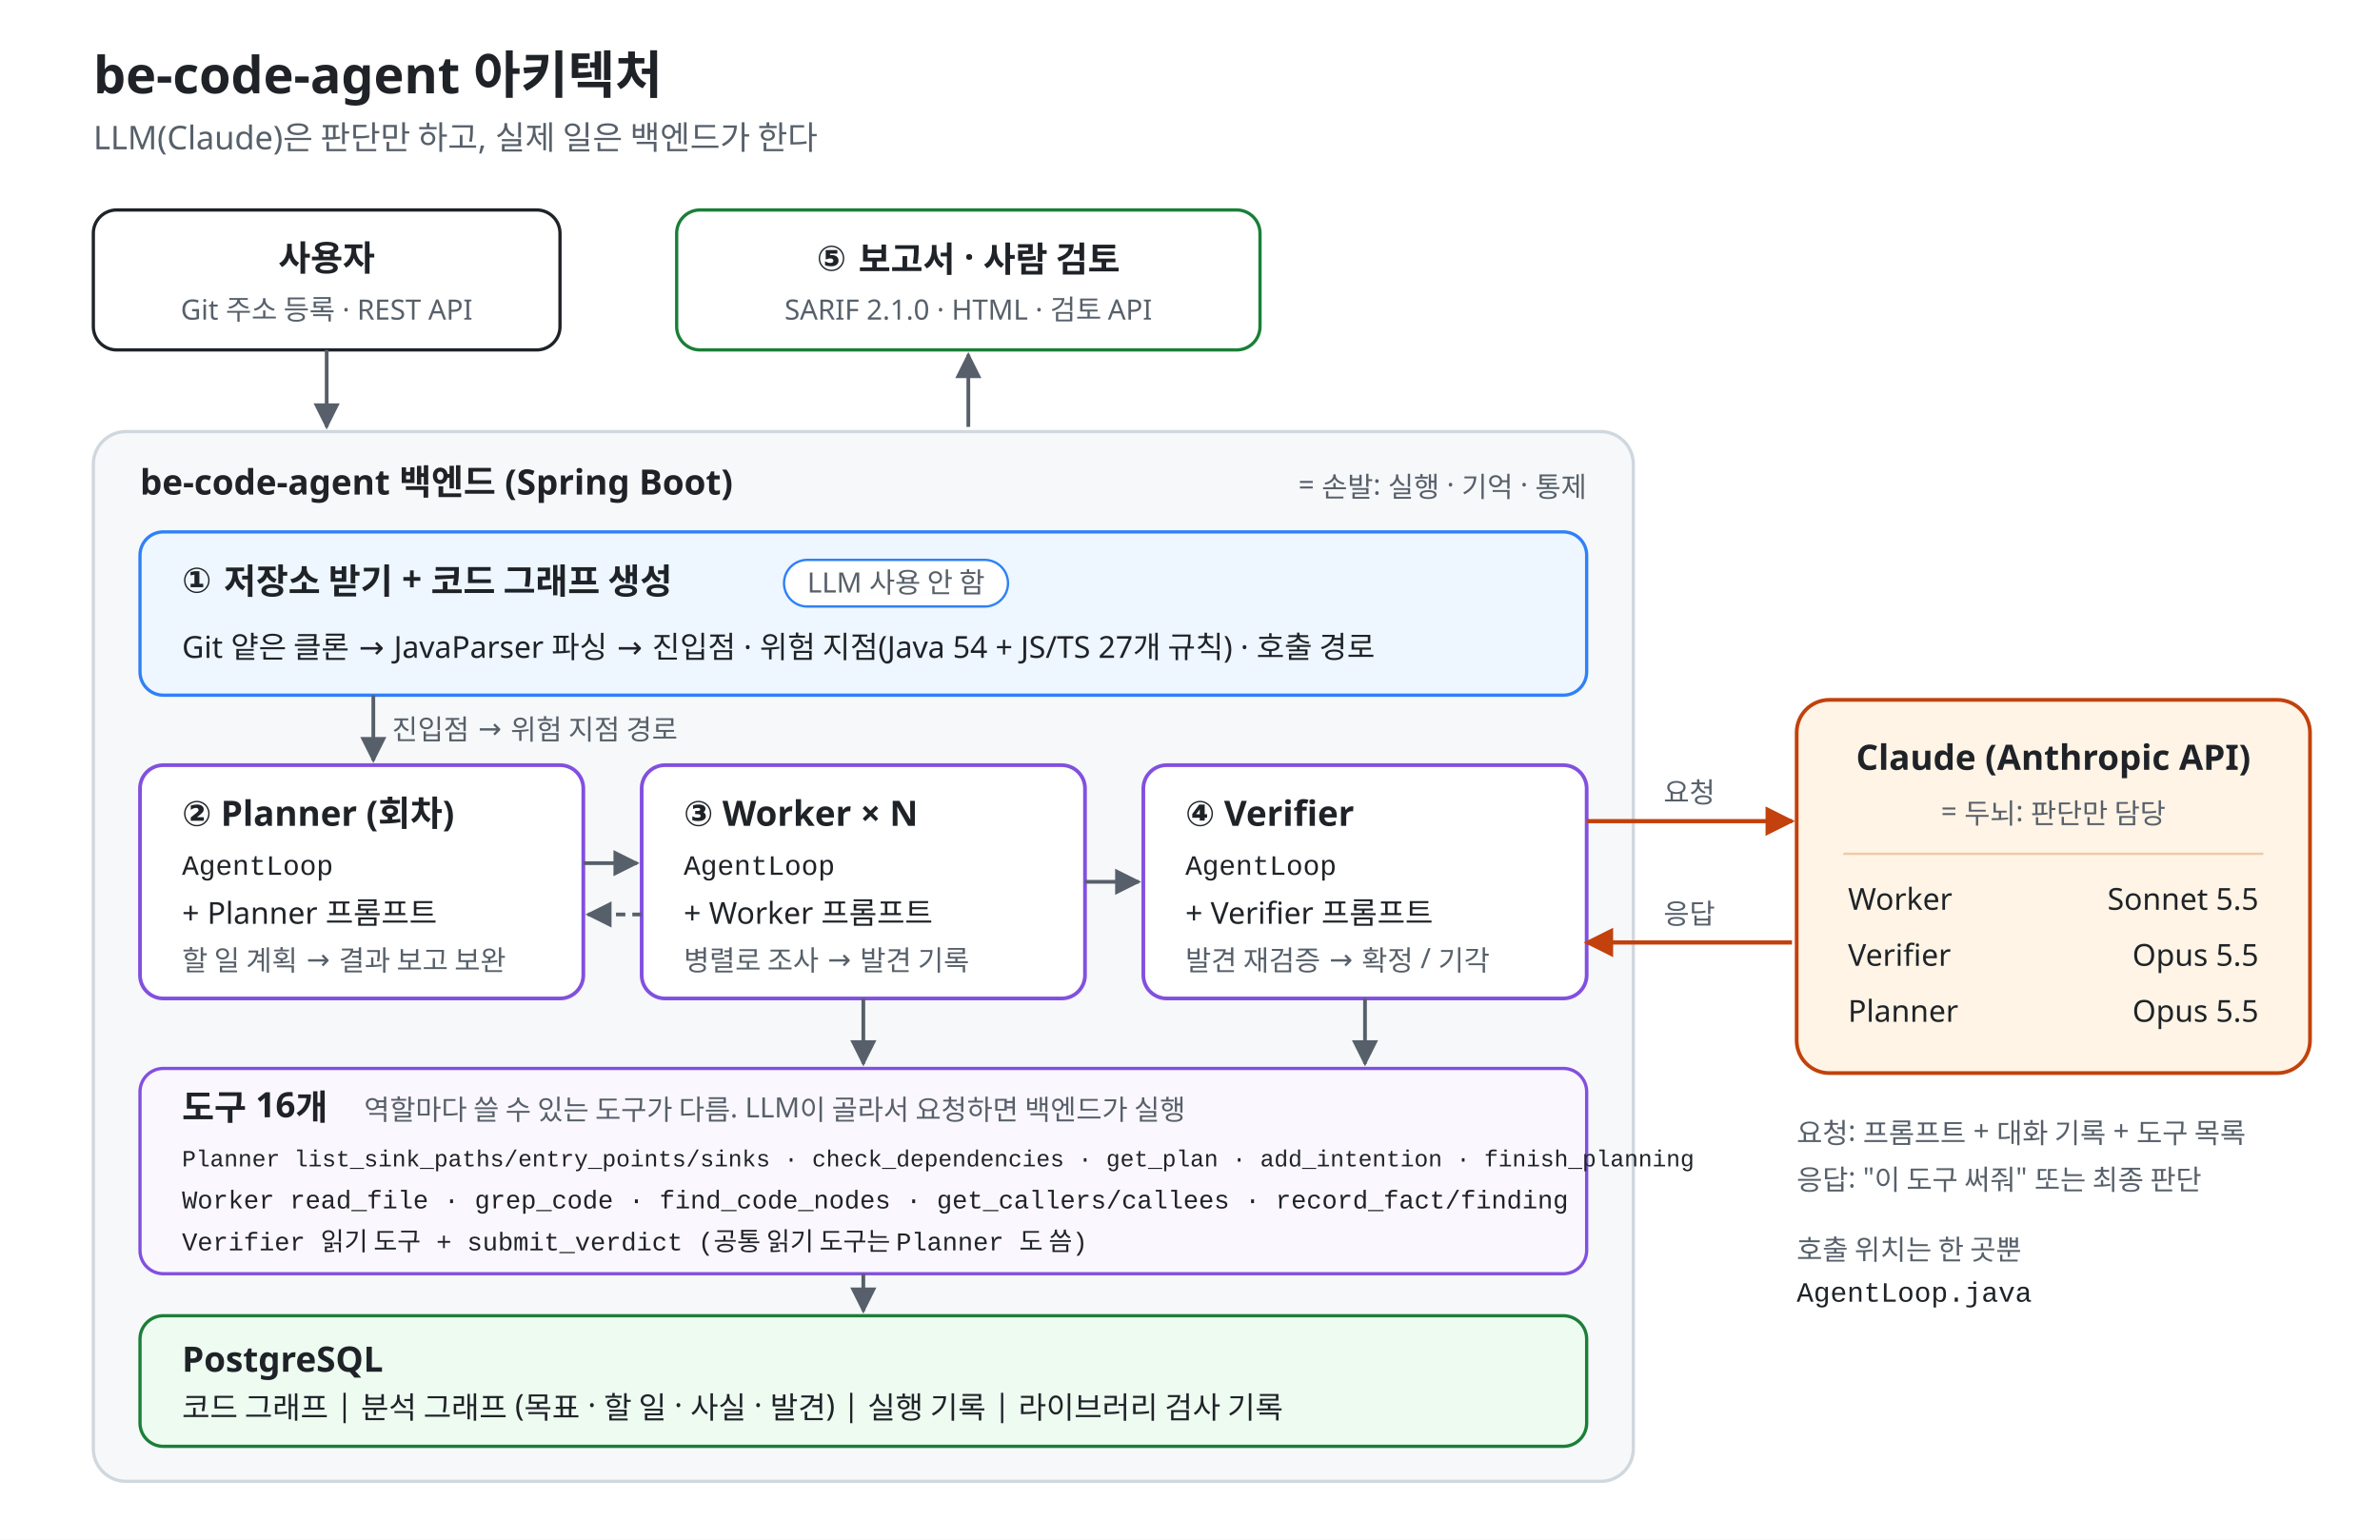
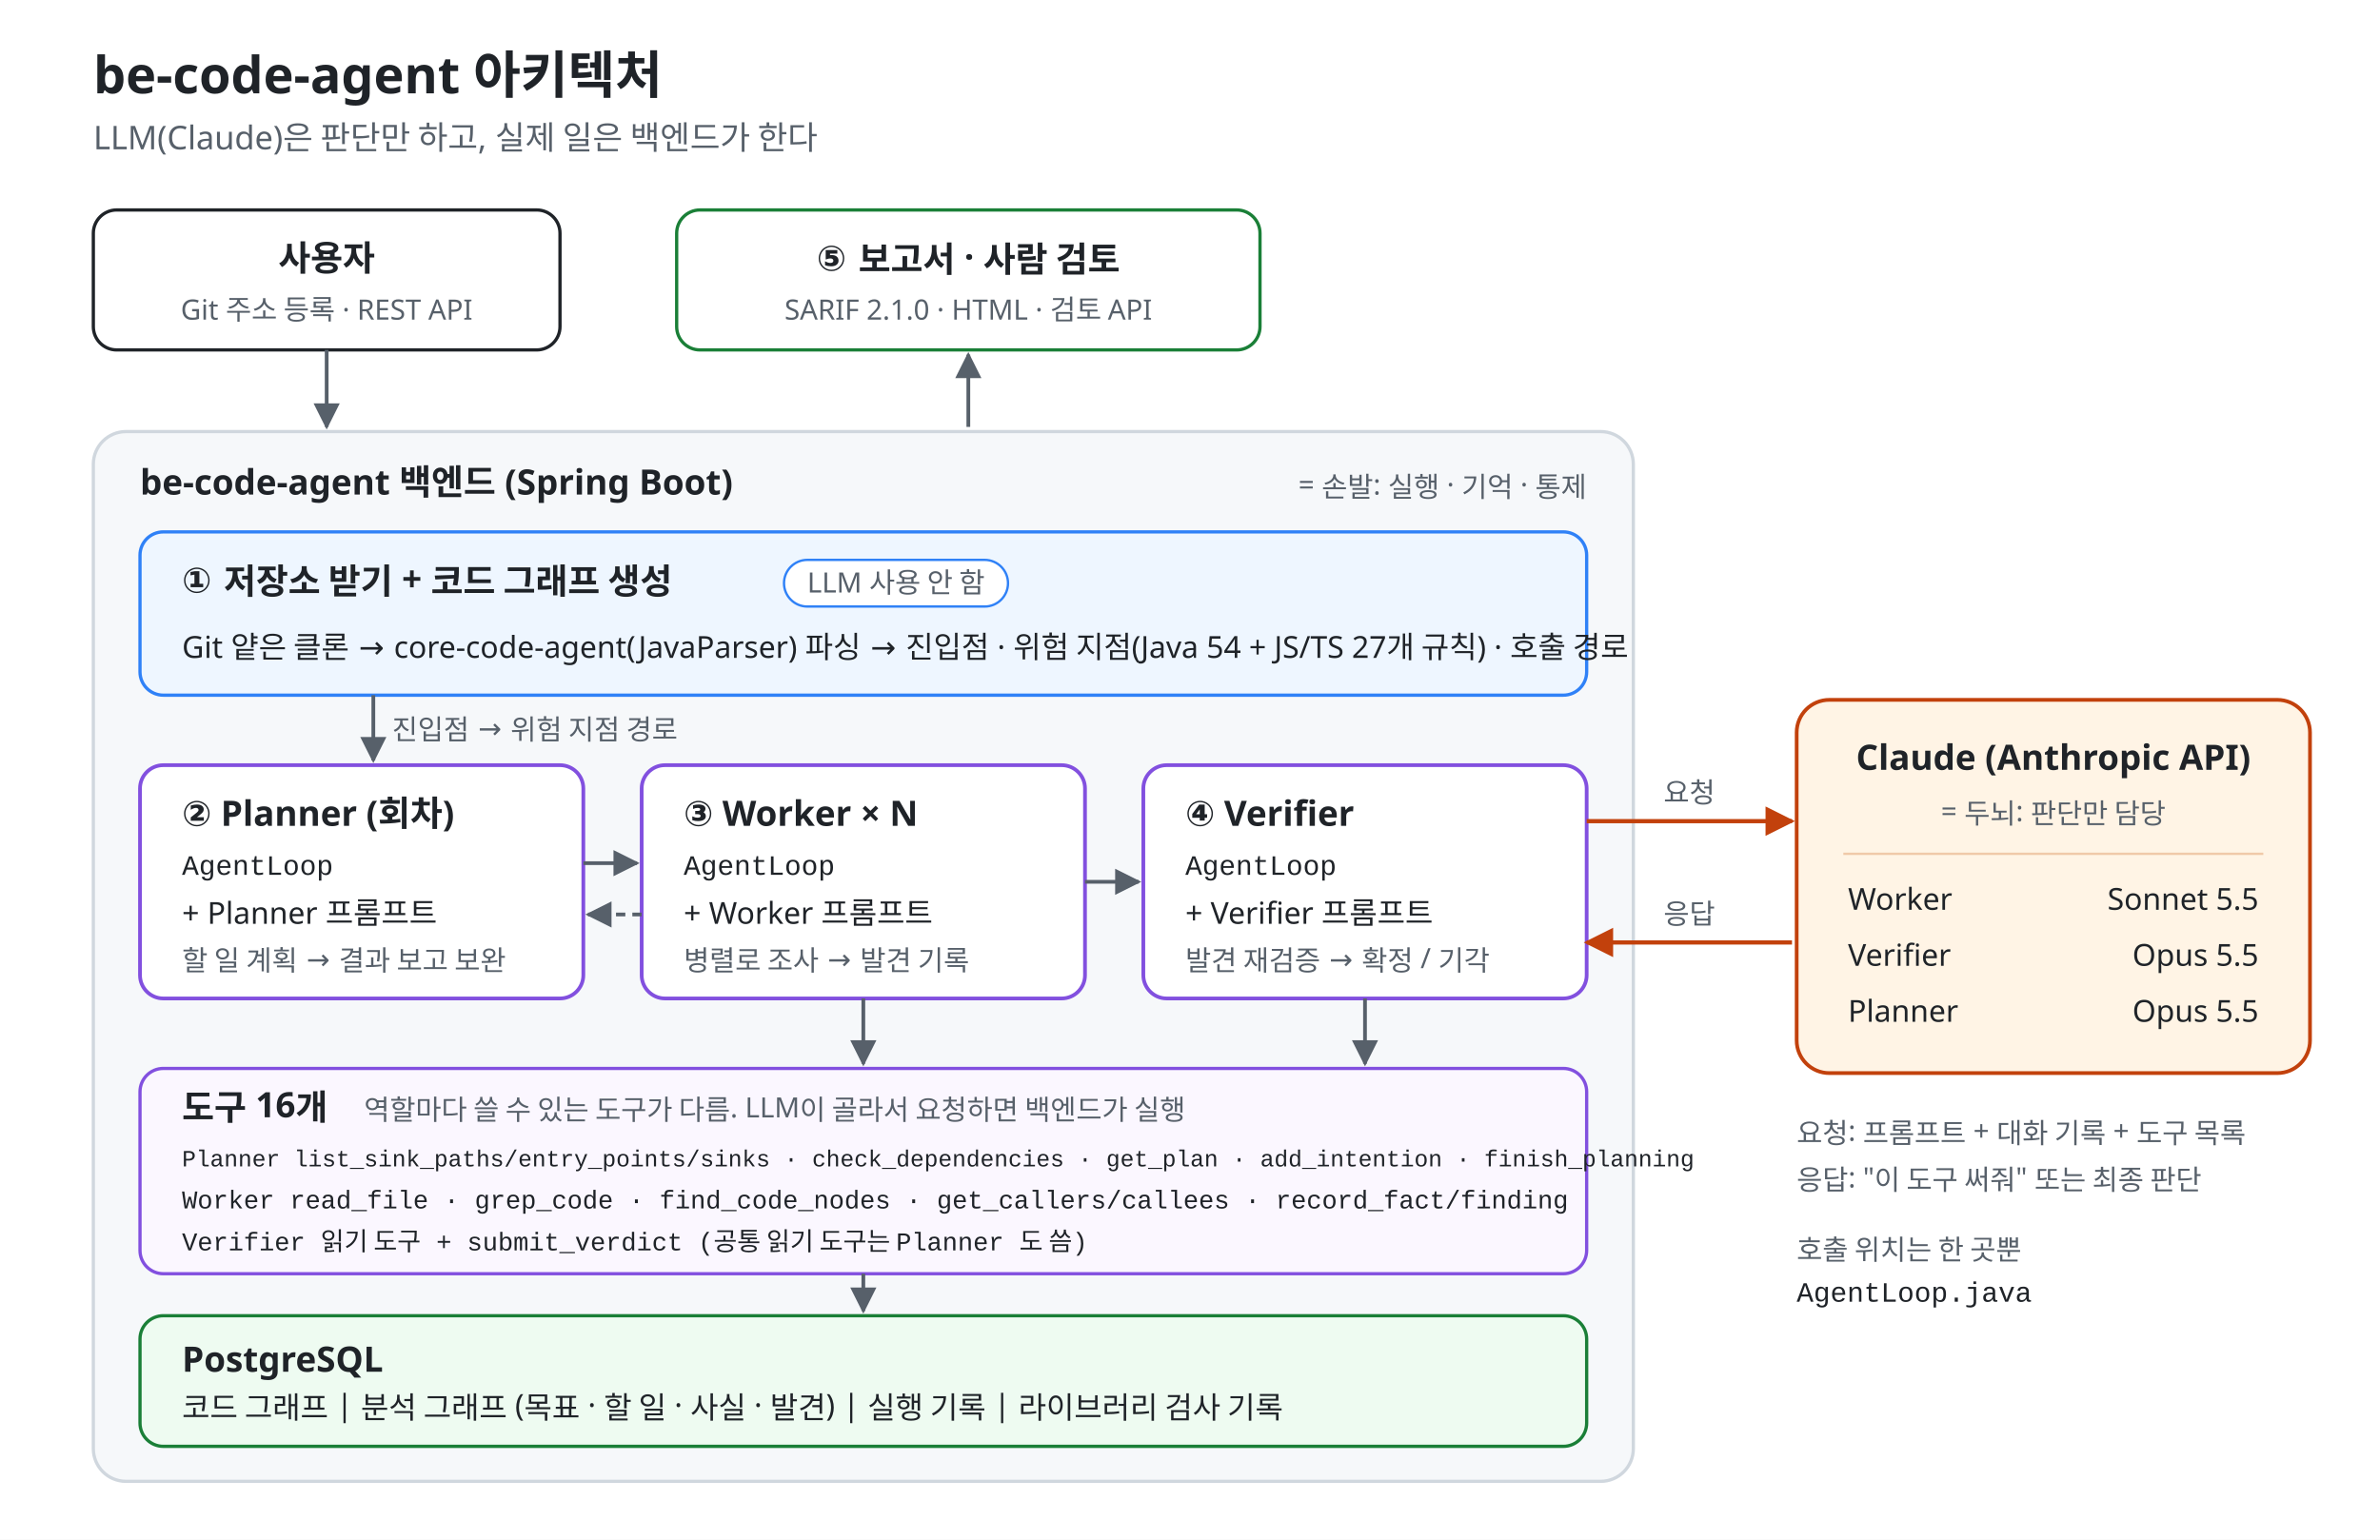
<svg xmlns="http://www.w3.org/2000/svg" viewBox="0 0 1020 660" width="1020" height="660" font-family="Pretendard, 'Apple SD Gothic Neo', 'Malgun Gothic', 'Noto Sans KR', 'Segoe UI', sans-serif">
  <defs>
    <marker id="arrow" viewBox="0 0 10 10" refX="9" refY="5" markerWidth="7" markerHeight="7" orient="auto-start-reverse">
      <path d="M0,0 L10,5 L0,10 z" fill="#57606a" />
    </marker>
    <marker id="arrow-llm" viewBox="0 0 10 10" refX="9" refY="5" markerWidth="7" markerHeight="7" orient="auto-start-reverse">
      <path d="M0,0 L10,5 L0,10 z" fill="#c2410c" />
    </marker>
    <style>
      .title { font-size: 22px; font-weight: 700; fill: #1f2328; }
      .sub { font-size: 14px; fill: #57606a; }
      .h { font-size: 15px; font-weight: 700; fill: #1f2328; }
      .t { font-size: 13px; fill: #1f2328; }
      .m { font-size: 12px; fill: #57606a; }
      .code { font-family: 'JetBrains Mono', Consolas, 'Courier New', monospace; font-size: 12px; fill: #1f2328; }
      .edge { stroke: #57606a; stroke-width: 1.6; fill: none; }
      .edge-llm { stroke: #c2410c; stroke-width: 1.8; fill: none; }
    </style>
  </defs>
  <rect width="1020" height="660" fill="#ffffff" />
  <text x="40" y="40" class="title">be-code-agent 아키텍처</text>
  <text x="40" y="64" class="sub">LLM(Claude)은 판단만 하고, 실제 일은 백엔드가 한다</text>
  <rect x="40" y="90" width="200" height="60" rx="10" fill="#ffffff" stroke="#1f2328" stroke-width="1.4" />
  <text x="140" y="116" text-anchor="middle" class="h">사용자</text>
  <text x="140" y="137" text-anchor="middle" class="m">Git 주소 등록 · REST API</text>
  <line x1="140" y1="150" x2="140" y2="183" class="edge" marker-end="url(#arrow)" />
  <rect x="290" y="90" width="250" height="60" rx="10" fill="#ffffff" stroke="#1a7f37" stroke-width="1.4" />
  <text x="415" y="116" text-anchor="middle" class="h">⑤ 보고서 · 사람 검토</text>
  <text x="415" y="137" text-anchor="middle" class="m">SARIF 2.1.0 · HTML · 검토 API</text>
  <line x1="415" y1="183" x2="415" y2="152" class="edge" marker-end="url(#arrow)" />
  <rect x="40" y="185" width="660" height="450" rx="14" fill="#f6f8fa" stroke="#d0d7de" stroke-width="1.4" />
  <text x="60" y="212" class="h">be-code-agent 백엔드 (Spring Boot)</text>
  <text x="680" y="212" text-anchor="end" class="m">= 손발: 실행 · 기억 · 통제</text>
  <rect x="60" y="228" width="620" height="70" rx="10" fill="#eef6ff" stroke="#2f81f7" stroke-width="1.4" />
  <text x="78" y="254" class="h">① 저장소 받기 + 코드 그래프 생성</text>
  <rect x="336" y="240" width="96" height="20" rx="10" fill="#ffffff" stroke="#2f81f7" />
  <text x="384" y="254" text-anchor="middle" class="m">LLM 사용 안 함</text>
-   <text x="78" y="282" class="t">Git 얕은 클론 → JavaParser 파싱 → 진입점 · 위험 지점(Java 54 + JS/TS 27개 규칙) · 호출 경로</text>
+   <text x="78" y="282" class="t">Git 얕은 클론 → core-code-agent(JavaParser) 파싱 → 진입점 · 위험 지점(Java 54 + JS/TS 27개 규칙) · 호출 경로</text>
  <line x1="160" y1="298" x2="160" y2="326" class="edge" marker-end="url(#arrow)" />
  <text x="168" y="317" class="m">진입점 → 위험 지점 경로</text>
  <rect x="60" y="328" width="190" height="100" rx="10" fill="#ffffff" stroke="#8250df" stroke-width="1.6" />
  <text x="78" y="354" class="h">② Planner (회차)</text>
  <text x="78" y="375" class="code">AgentLoop</text>
  <text x="78" y="396" class="t">+ Planner 프롬프트</text>
  <text x="78" y="416" class="m">할 일 계획 → 결과 보고 보완</text>
  <rect x="275" y="328" width="190" height="100" rx="10" fill="#ffffff" stroke="#8250df" stroke-width="1.6" />
  <text x="293" y="354" class="h">③ Worker × N</text>
  <text x="293" y="375" class="code">AgentLoop</text>
  <text x="293" y="396" class="t">+ Worker 프롬프트</text>
  <text x="293" y="416" class="m">병렬로 조사 → 발견 기록</text>
  <rect x="490" y="328" width="190" height="100" rx="10" fill="#ffffff" stroke="#8250df" stroke-width="1.6" />
  <text x="508" y="354" class="h">④ Verifier</text>
  <text x="508" y="375" class="code">AgentLoop</text>
  <text x="508" y="396" class="t">+ Verifier 프롬프트</text>
  <text x="508" y="416" class="m">발견 재검증 → 확정 / 기각</text>
  <line x1="250" y1="370" x2="273" y2="370" class="edge" marker-end="url(#arrow)" />
  <line x1="275" y1="392" x2="252" y2="392" class="edge" marker-end="url(#arrow)" stroke-dasharray="4 3" />
  <line x1="465" y1="378" x2="488" y2="378" class="edge" marker-end="url(#arrow)" />
  <line x1="370" y1="428" x2="370" y2="456" class="edge" marker-end="url(#arrow)" />
  <line x1="585" y1="428" x2="585" y2="456" class="edge" marker-end="url(#arrow)" />
  <rect x="60" y="458" width="620" height="88" rx="10" fill="#fbf7ff" stroke="#8250df" stroke-width="1.4" />
  <text x="78" y="480" class="h">도구 16개</text>
  <text x="156" y="480" class="m">역할마다 쓸 수 있는 도구가 다름. LLM이 골라서 요청하면 백엔드가 실행</text>
  <text x="78" y="500" class="code" style="font-size:10px">Planner  list_sink_paths/entry_points/sinks · check_dependencies · get_plan · add_intention · finish_planning</text>
  <text x="78" y="518" class="code" style="font-size:11px">Worker   read_file · grep_code · find_code_nodes · get_callers/callees · record_fact/finding</text>
  <text x="78" y="536" class="code" style="font-size:11px">Verifier 읽기 도구 + submit_verdict   (공통 읽기 도구는 Planner 도 씀)</text>
  <line x1="370" y1="546" x2="370" y2="562" class="edge" marker-end="url(#arrow)" />
  <rect x="60" y="564" width="620" height="56" rx="10" fill="#eefbf1" stroke="#1a7f37" stroke-width="1.4" />
  <text x="78" y="588" class="h">PostgreSQL</text>
  <text x="78" y="608" class="t">코드 그래프  |  분석 그래프 (목표 · 할 일 · 사실 · 발견)  |  실행 기록  |  라이브러리 검사 기록</text>
  <rect x="770" y="300" width="220" height="160" rx="14" fill="#fff4e5" stroke="#c2410c" stroke-width="1.6" />
  <text x="880" y="330" text-anchor="middle" class="h">Claude (Anthropic API)</text>
  <text x="880" y="352" text-anchor="middle" class="m">= 두뇌: 판단만 담당</text>
  <line x1="790" y1="366" x2="970" y2="366" stroke="#f0c9a8" />
  <text x="792" y="390" class="t">Worker</text>
  <text x="968" y="390" text-anchor="end" class="t">Sonnet 5.5</text>
  <text x="792" y="414" class="t">Verifier</text>
  <text x="968" y="414" text-anchor="end" class="t">Opus 5.5</text>
  <text x="792" y="438" class="t">Planner</text>
  <text x="968" y="438" text-anchor="end" class="t">Opus 5.5</text>
  <path d="M680,352 L768,352" class="edge-llm" marker-end="url(#arrow-llm)" />
  <text x="724" y="344" text-anchor="middle" class="m">요청</text>
  <path d="M768,404 L680,404" class="edge-llm" marker-end="url(#arrow-llm)" />
  <text x="724" y="396" text-anchor="middle" class="m">응답</text>
  <text x="770" y="490" class="m">요청: 프롬프트 + 대화 기록 + 도구 목록</text>
  <text x="770" y="510" class="m">응답: "이 도구 써줘" 또는 최종 판단</text>
  <text x="770" y="540" class="m">호출 위치는 한 곳뿐</text>
  <text x="770" y="558" class="code">AgentLoop.java</text>
</svg>
